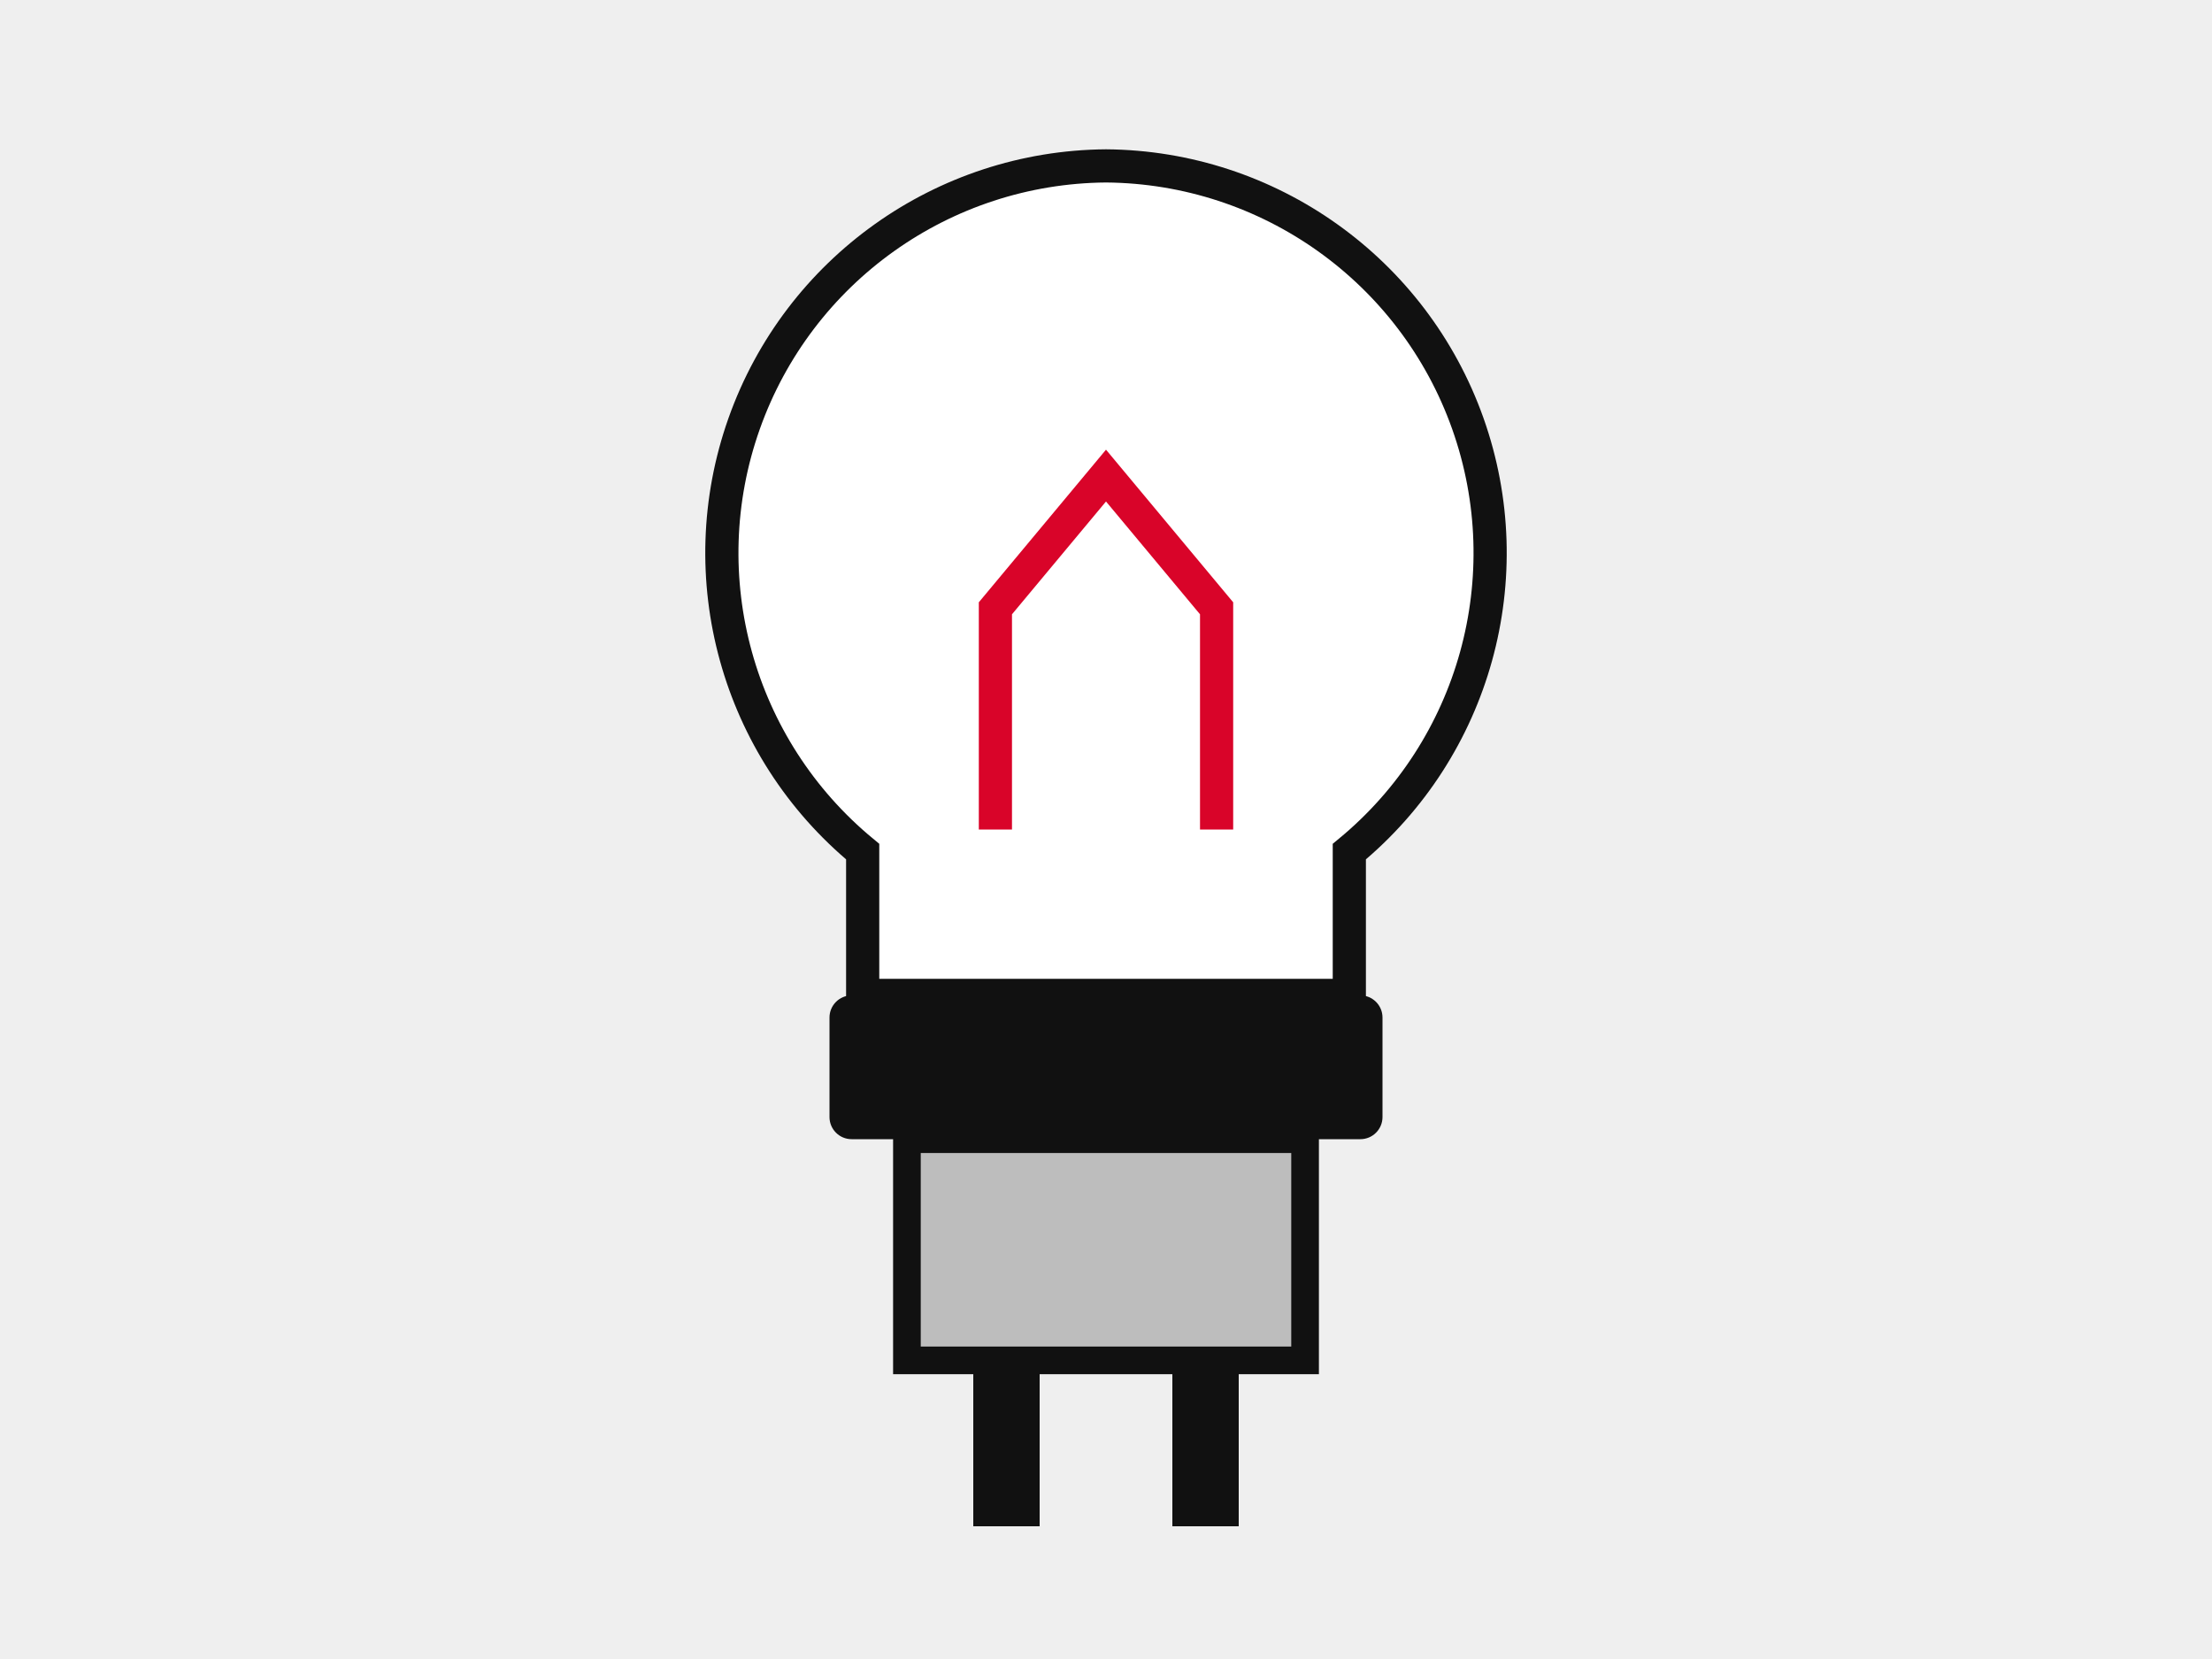
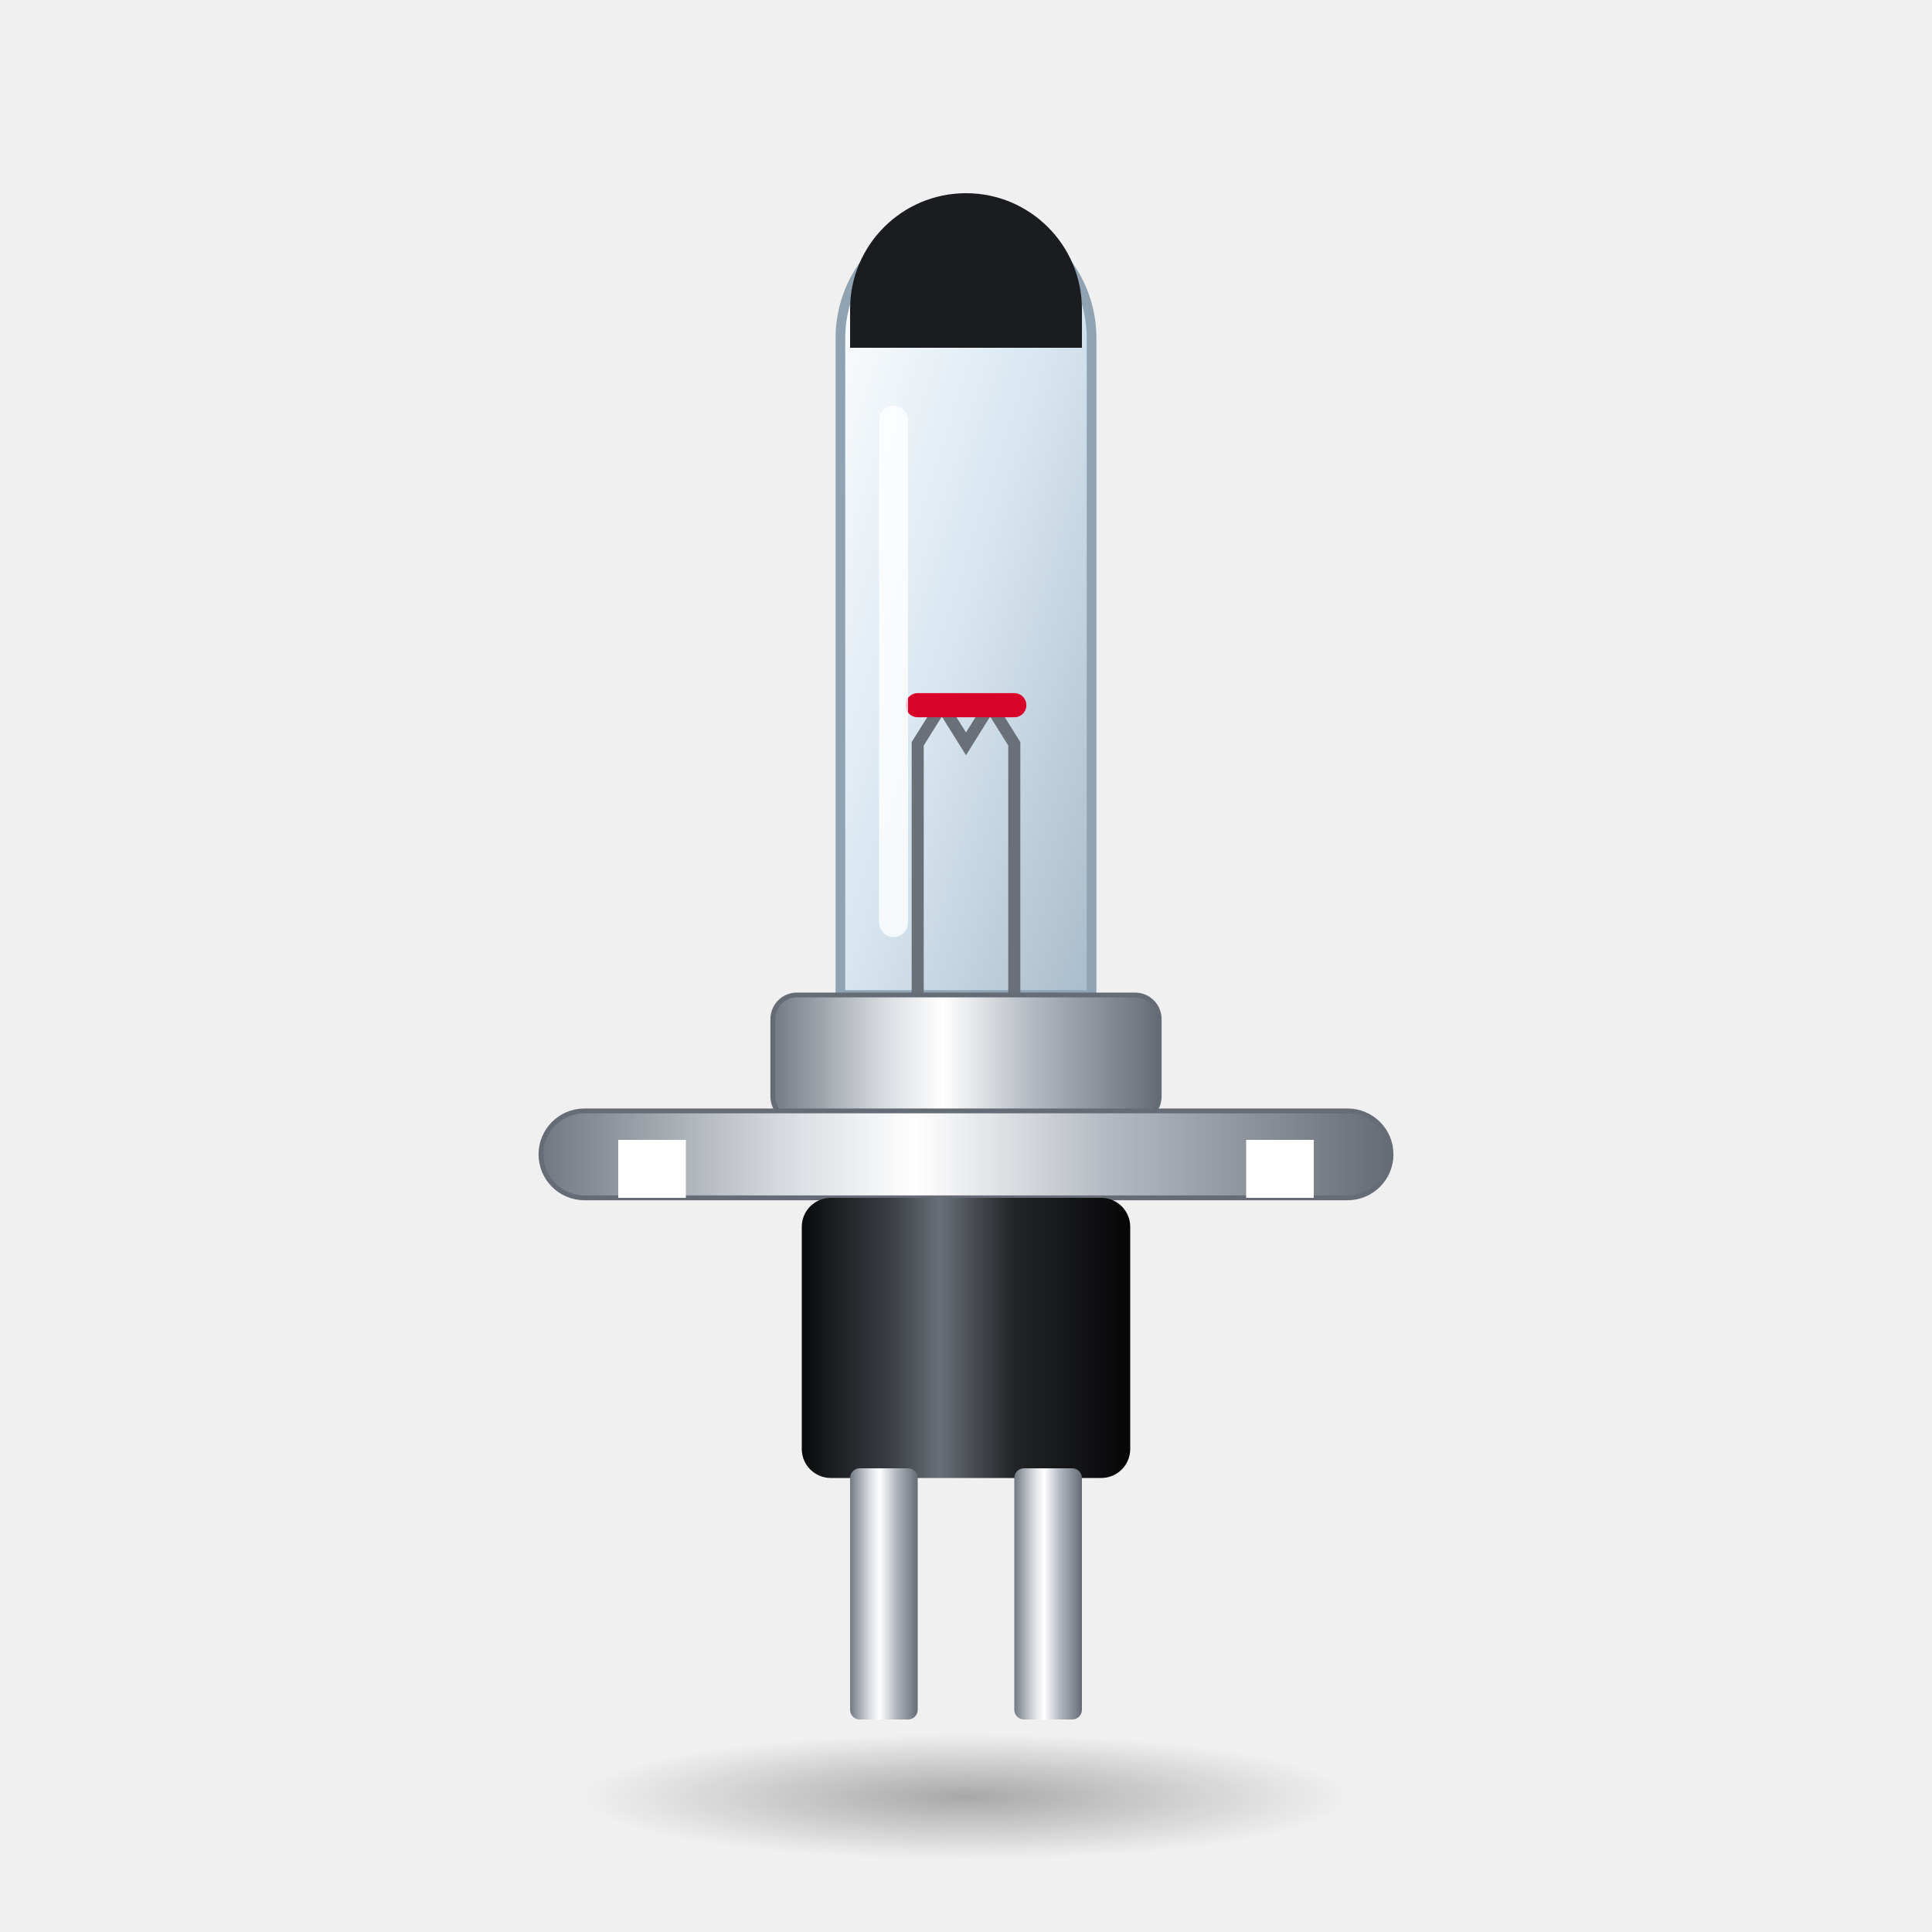
- <svg xmlns="http://www.w3.org/2000/svg" viewBox="0 0 400 300">
-   <rect width="400" height="300" fill="#EFEFEF" />
-   <path d="M200 30 a70 70 0 0 1 44 124 v26 h-88 v-26 a70 70 0 0 1 44 -124z" fill="#FFFFFF" stroke="#111111" stroke-width="6" />
-   <path d="M180 150 v-40 l20 -24 l20 24 v40" fill="none" stroke="#D90429" stroke-width="6" />
-   <rect x="150" y="180" width="100" height="26" rx="4" fill="#111111" />
-   <rect x="164" y="206" width="72" height="40" fill="#BDBDBD" stroke="#111111" stroke-width="5" />
-   <rect x="176" y="246" width="12" height="30" fill="#111111" />
-   <rect x="212" y="246" width="12" height="30" fill="#111111" />
+ <svg xmlns="http://www.w3.org/2000/svg" viewBox="0 0 400 400">
+   <defs>
+     <linearGradient id="st" x1="0" y1="0" x2="1" y2="1">
+       <stop offset="0" stop-color="#fbfcfd" />
+       <stop offset=".32" stop-color="#bfc5cc" />
+       <stop offset=".58" stop-color="#eef0f2" />
+       <stop offset="1" stop-color="#858b95" />
+     </linearGradient>
+     <linearGradient id="cs" x1="0" x2="1" y1="0" y2="0">
+       <stop offset="0" stop-color="#737982" />
+       <stop offset=".28" stop-color="#d6dadf" />
+       <stop offset=".44" stop-color="#ffffff" />
+       <stop offset=".66" stop-color="#b7bcc4" />
+       <stop offset="1" stop-color="#666c75" />
+     </linearGradient>
+     <linearGradient id="cw" x1="0" x2="1" y1="0" y2="0">
+       <stop offset="0" stop-color="#c4c8ce" />
+       <stop offset=".4" stop-color="#ffffff" />
+       <stop offset=".7" stop-color="#eceef0" />
+       <stop offset="1" stop-color="#aeb3ba" />
+     </linearGradient>
+     <linearGradient id="cr" x1="0" x2="1" y1="0" y2="0">
+       <stop offset="0" stop-color="#7c0116" />
+       <stop offset=".26" stop-color="#e3122d" />
+       <stop offset=".42" stop-color="#ff7482" />
+       <stop offset=".62" stop-color="#d90429" />
+       <stop offset="1" stop-color="#6e0113" />
+     </linearGradient>
+     <linearGradient id="cd" x1="0" x2="1" y1="0" y2="0">
+       <stop offset="0" stop-color="#090a0b" />
+       <stop offset=".28" stop-color="#3d4147" />
+       <stop offset=".42" stop-color="#6a7078" />
+       <stop offset=".64" stop-color="#232528" />
+       <stop offset="1" stop-color="#060607" />
+     </linearGradient>
+     <linearGradient id="rd" x1="0" y1="0" x2="0" y2="1">
+       <stop offset="0" stop-color="#ff4a5e" />
+       <stop offset=".5" stop-color="#d90429" />
+       <stop offset="1" stop-color="#96021b" />
+     </linearGradient>
+     <linearGradient id="dk" x1="0" y1="0" x2="0" y2="1">
+       <stop offset="0" stop-color="#4a4e55" />
+       <stop offset="1" stop-color="#131416" />
+     </linearGradient>
+     <linearGradient id="gl" x1="0" y1="0" x2="1" y2="1">
+       <stop offset="0" stop-color="#ffffff" />
+       <stop offset=".5" stop-color="#d8e6f0" />
+       <stop offset="1" stop-color="#a9bccb" />
+     </linearGradient>
+     <radialGradient id="rub">
+       <stop offset=".55" stop-color="#34373c" />
+       <stop offset=".85" stop-color="#1b1c1f" />
+       <stop offset="1" stop-color="#050506" />
+     </radialGradient>
+     <radialGradient id="hub">
+       <stop offset="0" stop-color="#7b8089" />
+       <stop offset="1" stop-color="#2a2c30" />
+     </radialGradient>
+     <radialGradient id="sh">
+       <stop offset="0" stop-color="#000" stop-opacity=".3" />
+       <stop offset="1" stop-color="#000" stop-opacity="0" />
+     </radialGradient>
+   </defs>
+   <ellipse cx="200" cy="372" rx="80" ry="13" fill="url(#sh)" />
+   <path d="M174 70a26 26 0 0 1 52 0v136h-52z" fill="url(#gl)" stroke="#8fa3b3" stroke-width="2" />
+   <path d="M176 64a24 24 0 0 1 48 0v8h-48z" fill="#1b1c1f" />
+   <path d="M190 206v-52l5-8 5 8 5-8 5 8v52" fill="none" stroke="#6b7078" stroke-width="2.5" />
+   <path d="M190 146h20" stroke="#d90429" stroke-width="5" stroke-linecap="round" />
+   <rect x="182" y="84" width="6" height="110" rx="3" fill="#fff" fill-opacity=".8" />
+   <rect x="160" y="206" width="80" height="26" rx="5" fill="url(#cs)" stroke="#666c75" />
+   <rect x="112" y="230" width="176" height="18" rx="9" fill="url(#cs)" stroke="#666c75" />
+   <rect x="128" y="236" width="14" height="12" fill="#fff" />
+   <rect x="258" y="236" width="14" height="12" fill="#fff" />
+   <rect x="166" y="248" width="68" height="58" rx="6" fill="url(#cd)" />
+   <rect x="176" y="304" width="14" height="52" rx="2" fill="url(#cs)" />
+   <rect x="210" y="304" width="14" height="52" rx="2" fill="url(#cs)" />
</svg>
